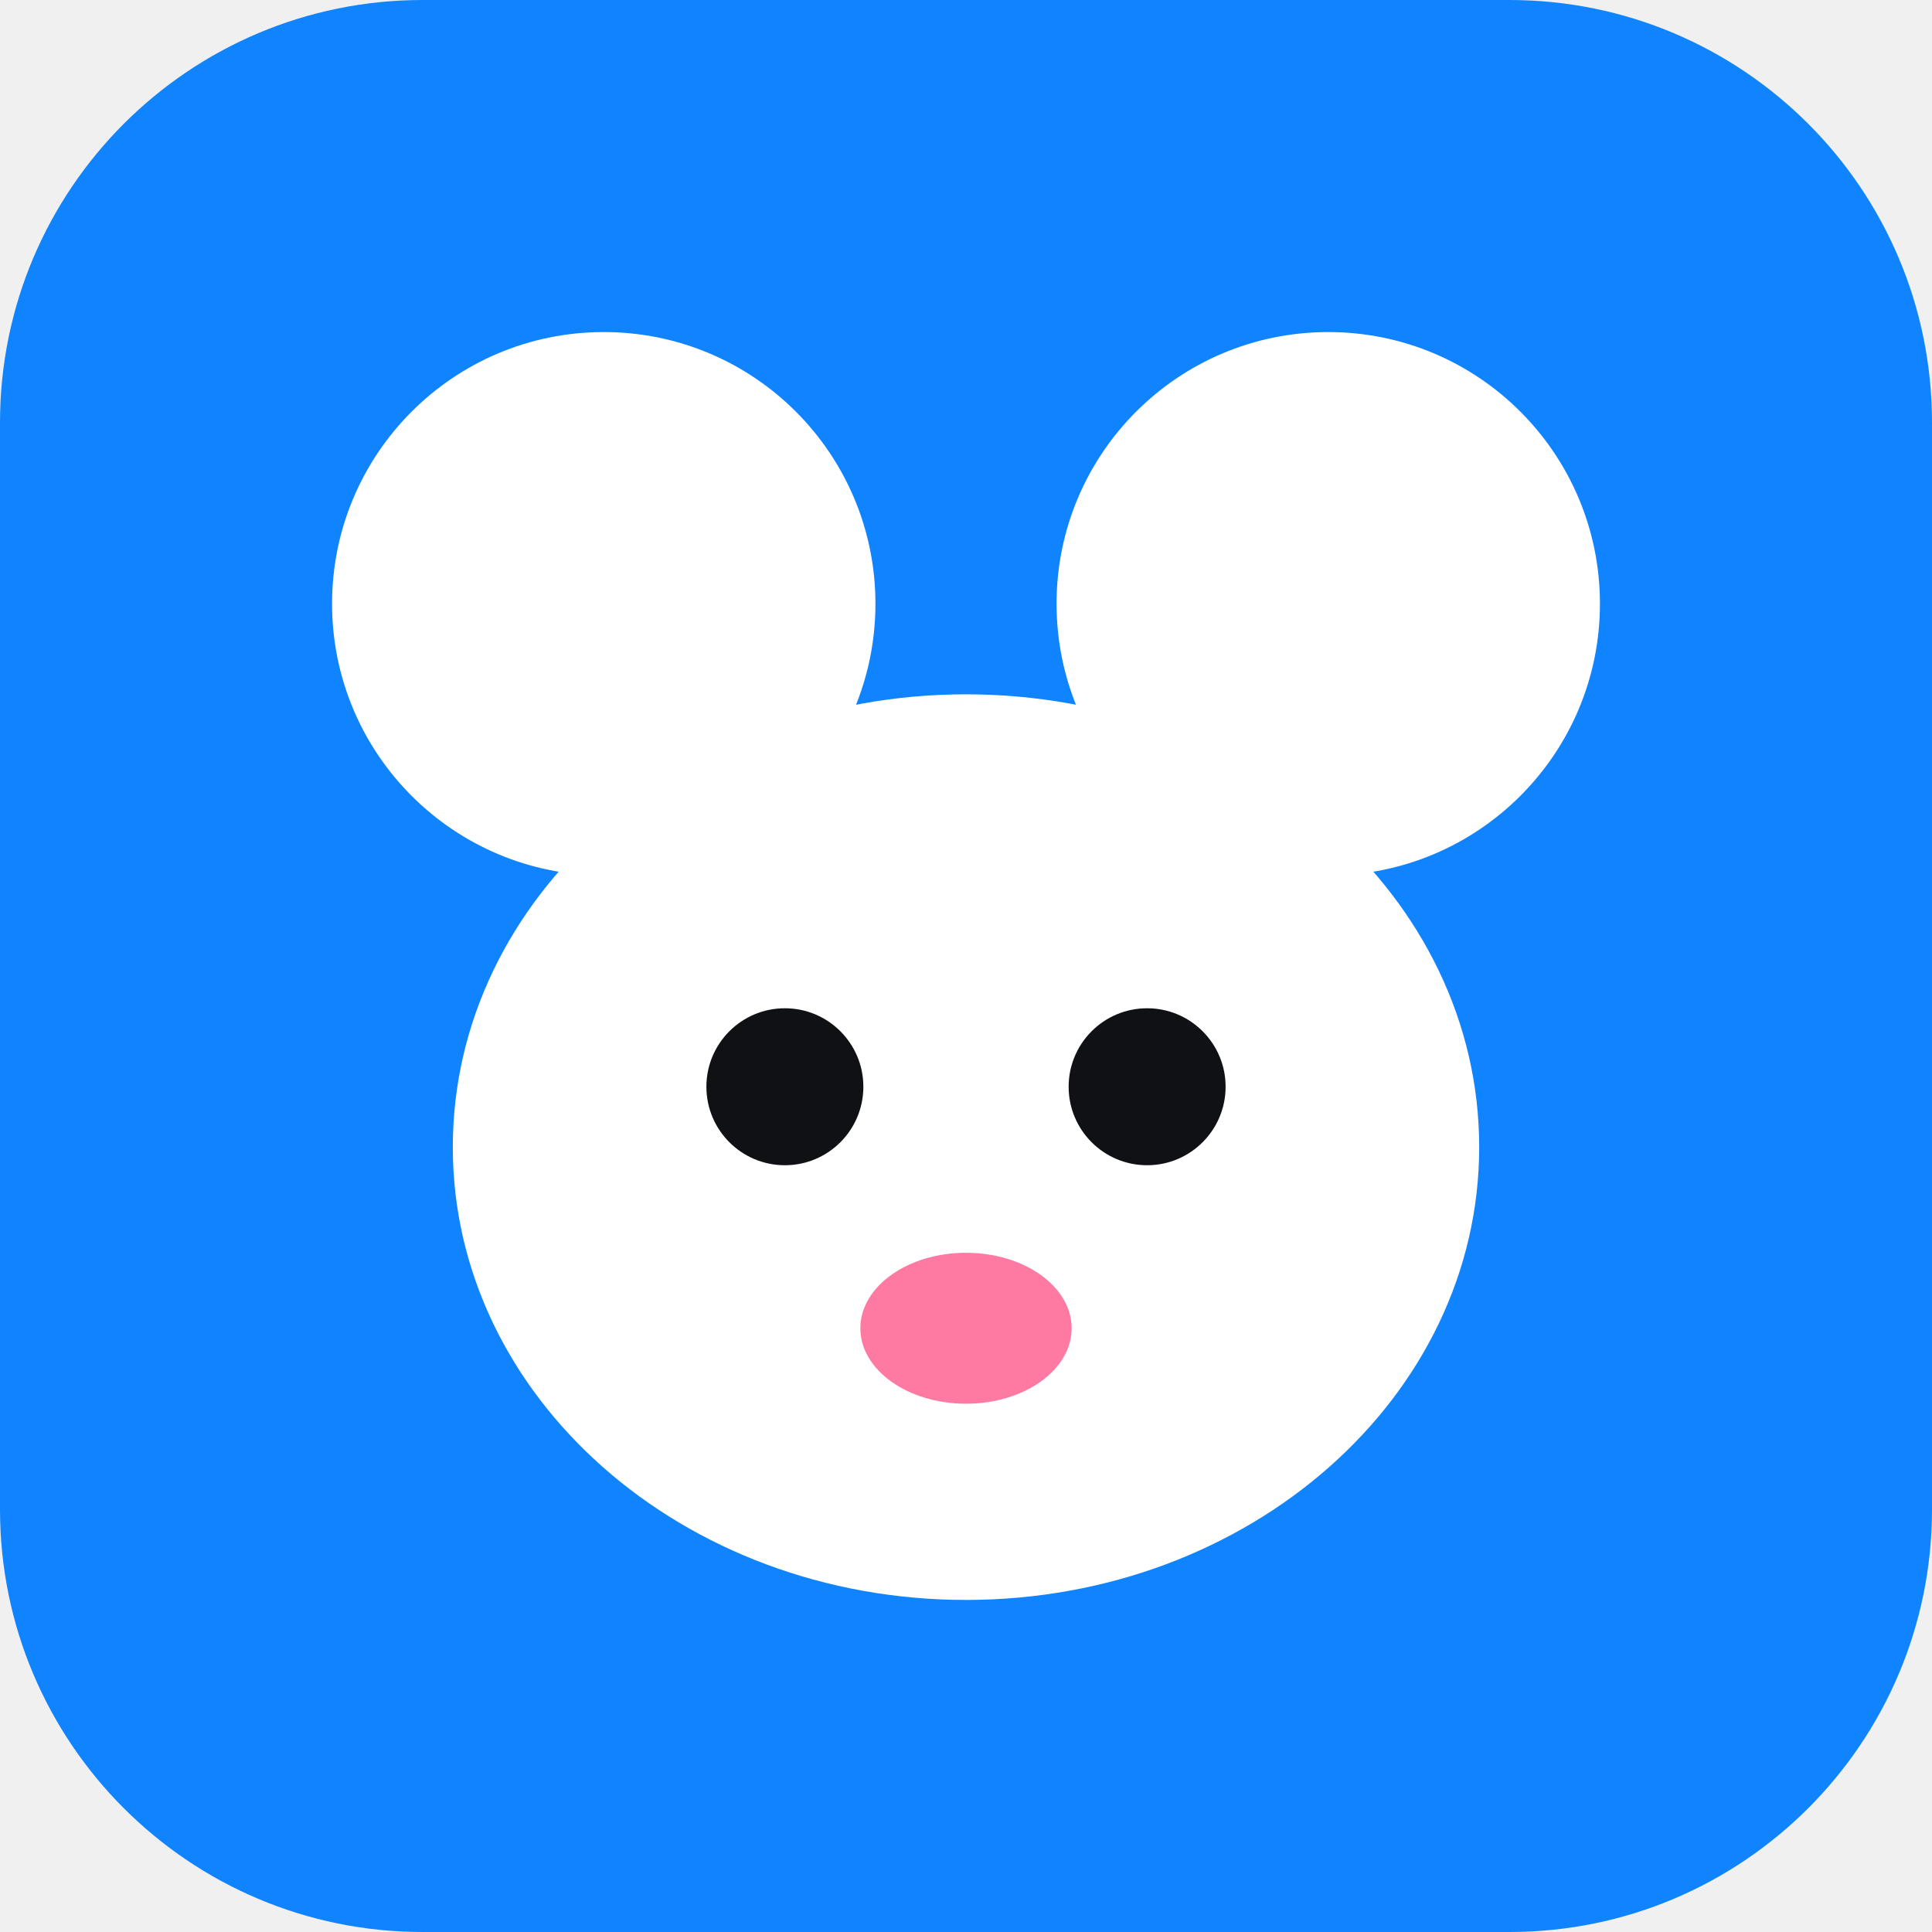
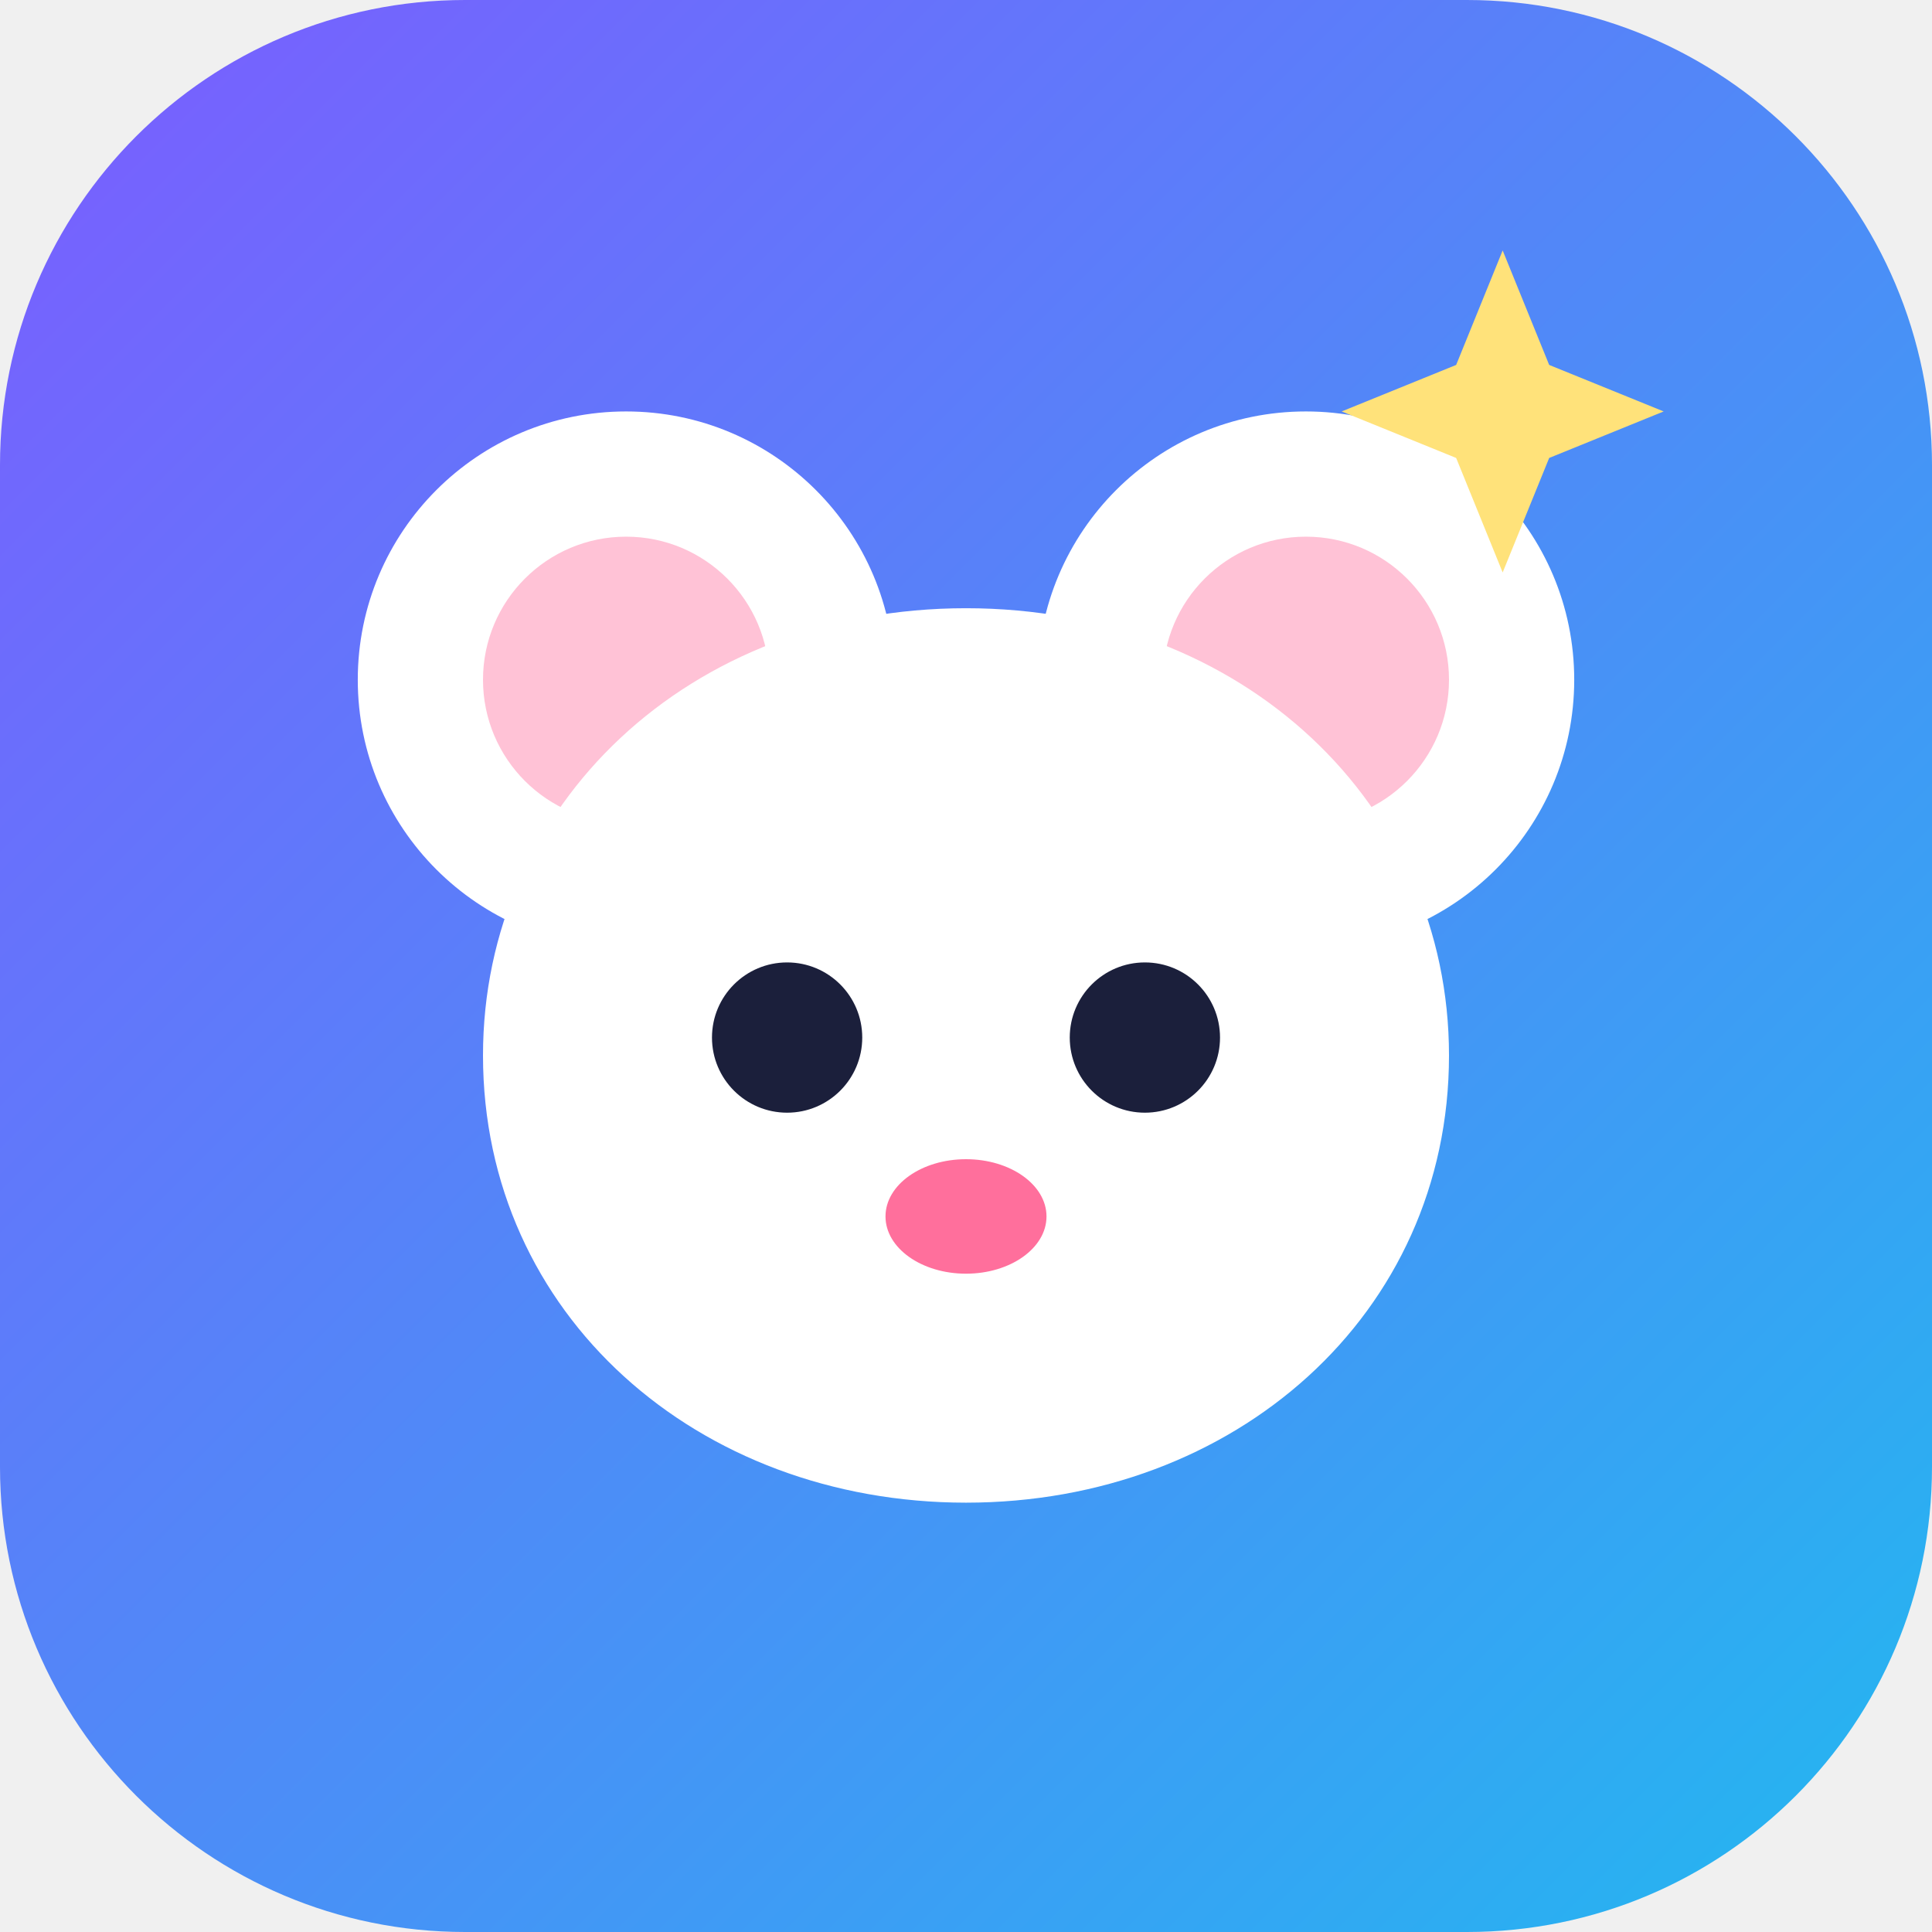
- <svg xmlns="http://www.w3.org/2000/svg" viewBox="0 0 64 64">
-   <rect width="64" height="64" rx="14" fill="#1084fe" />
-   <circle cx="20" cy="20" r="9" fill="#fff" />
-   <circle cx="44" cy="20" r="9" fill="#fff" />
-   <ellipse cx="32" cy="38" rx="17" ry="15" fill="#fff" />
-   <circle cx="26" cy="36" r="2.6" fill="#0f1115" />
-   <circle cx="38" cy="36" r="2.6" fill="#0f1115" />
-   <ellipse cx="32" cy="44" rx="3.5" ry="2.5" fill="#ff7aa2" />
+ <svg xmlns="http://www.w3.org/2000/svg" viewBox="0 0 108 108">
+   <defs>
+     <linearGradient id="bg" x1="0" y1="0" x2="1" y2="1">
+       <stop offset="0" stop-color="#7C5CFF" />
+       <stop offset="1" stop-color="#22B8F0" />
+     </linearGradient>
+   </defs>
+   <rect width="108" height="108" rx="26" fill="url(#bg)" />
+   <circle cx="35" cy="38" r="15" fill="#fff" />
+   <circle cx="73" cy="38" r="15" fill="#fff" />
+   <circle cx="35" cy="38" r="8" fill="#FFC2D6" />
+   <circle cx="73" cy="38" r="8" fill="#FFC2D6" />
+   <path d="M54 34c-15.5 0-27 11-27 25 0 14.5 12 25 27 25s27-10.5 27-25c0-14-11.5-25-27-25z" fill="#fff" />
+   <circle cx="44" cy="58" r="4.2" fill="#1B1F3B" />
+   <circle cx="64" cy="58" r="4.2" fill="#1B1F3B" />
+   <ellipse cx="54" cy="68" rx="4.5" ry="3.2" fill="#FF6F9C" />
+   <path d="M84 14l2.6 6.4L93 23l-6.4 2.6L84 32l-2.6-6.4L75 23l6.4-2.6z" fill="#FFE27A" />
</svg>
